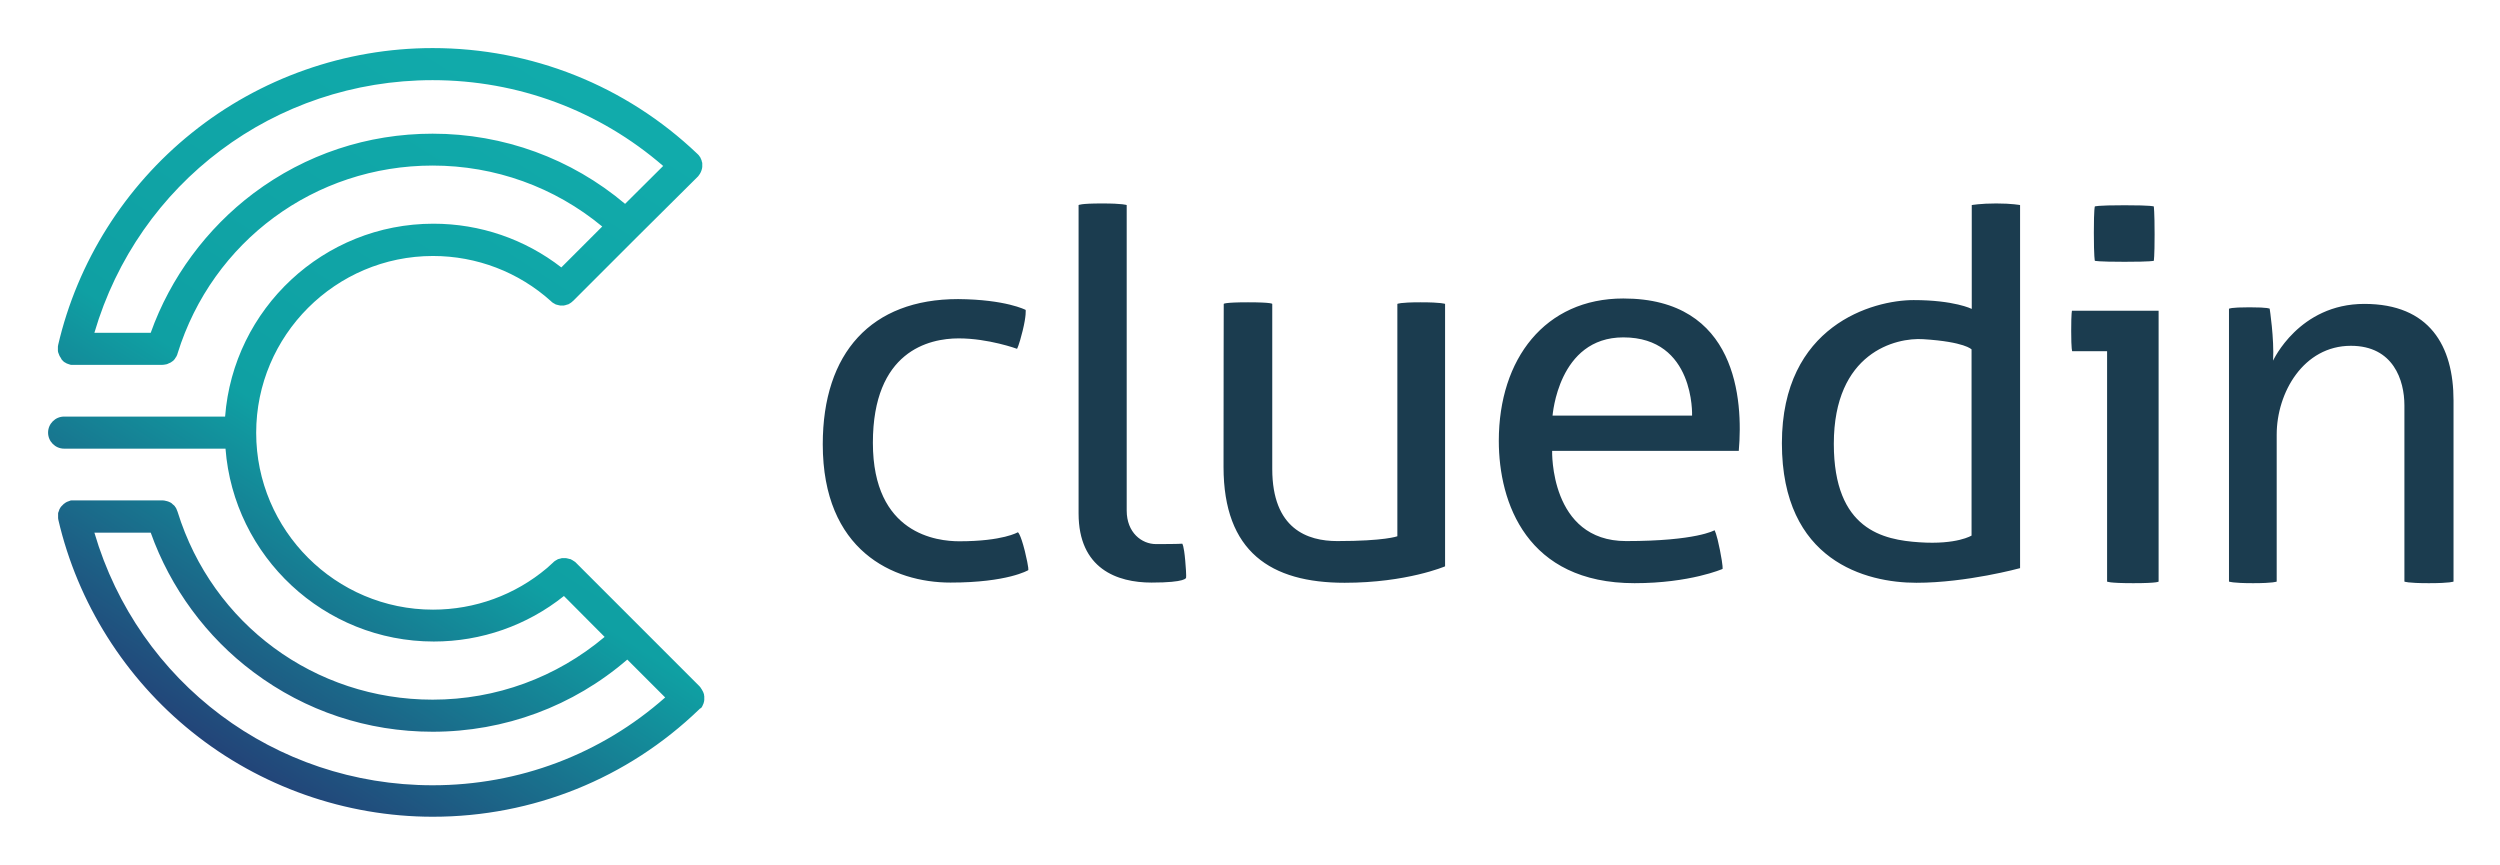
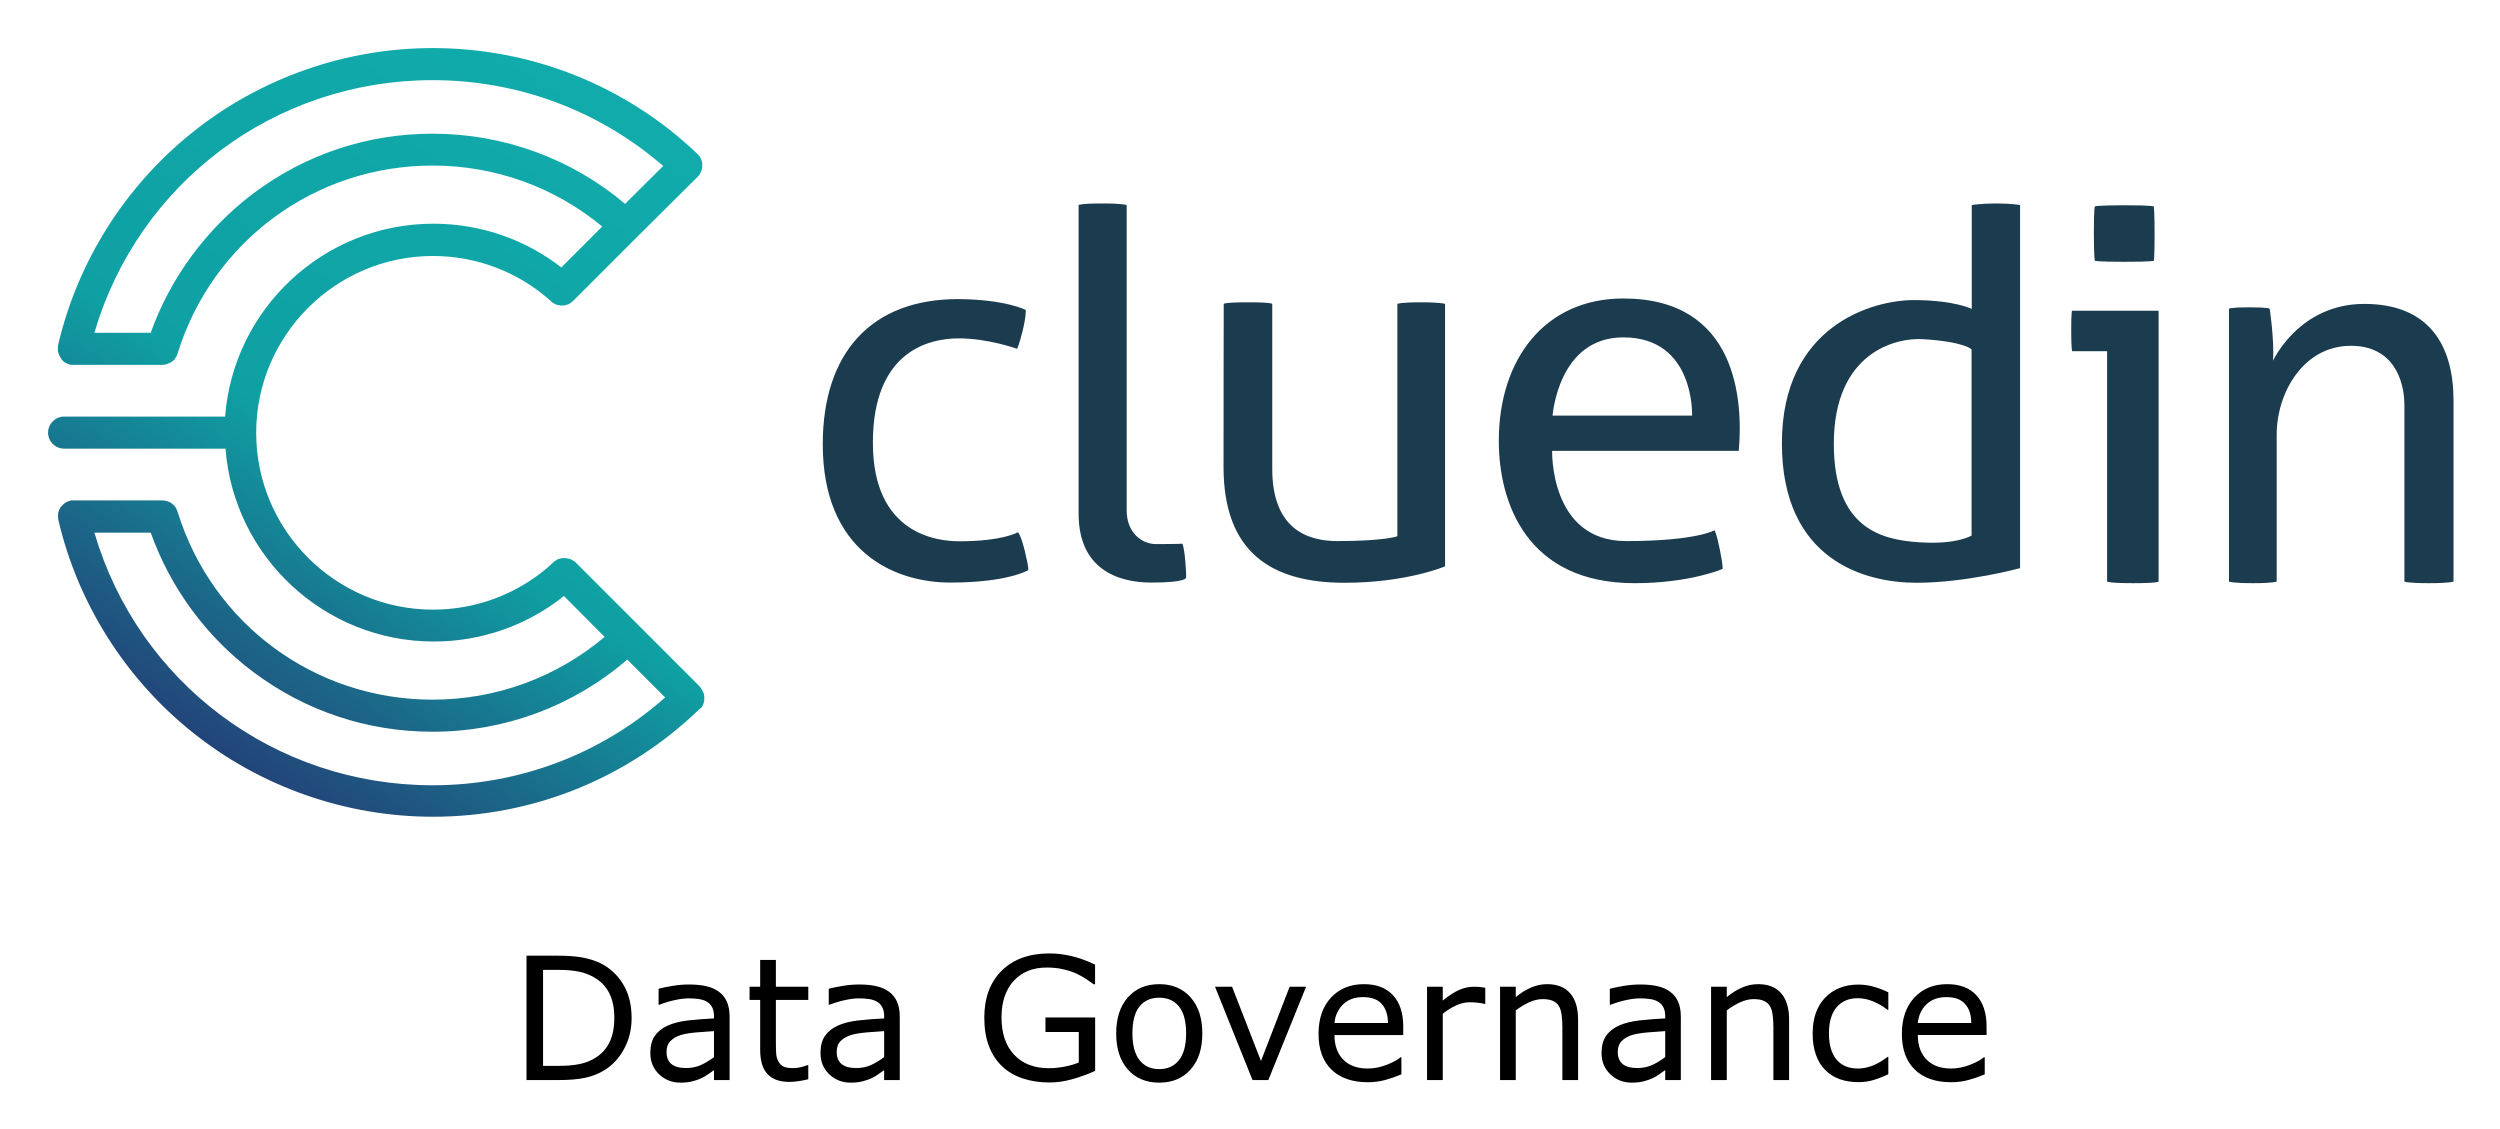
- <svg xmlns="http://www.w3.org/2000/svg" role="img" viewBox="-23.98 -23.98 1246.96 430.96">
-   <path fill="#1B3C4F" d="M487.6 130.6s.4 2.7-1.5 10.4-2.8 9-2.8 9-14.2-5.2-29.1-5.2-42.8 6.4-42.8 52.1 32.2 49.1 43.1 49.1c21.8 0 29.2-4.5 29.2-4.5s1.2.3 3.5 9.4c2.2 9.1 1.7 9.5 1.7 9.5s-10.2 6.2-38.8 6.2-63.7-15.9-63.7-69c0-45.6 24.2-72.4 67.5-72.4 23.9.2 33.7 5.4 33.7 5.4zM514 78.3s.8-.8 11.6-.8 12.4.8 12.4.8v152.4c0 11 7.5 16.7 14.6 16.7 11.7 0 13.1-.2 13.1-.2s.8.5 1.5 8.5.4 8.5.4 8.5.2 2.4-17.2 2.4c-17.2 0-36.4-6.9-36.4-34.5V78.3zm72.4 49.3s.1-.8 12.1-.8c12.1 0 12.1.8 12.1.8v82.3c0 30 17.6 36 32.4 36 23.8 0 30-2.4 30-2.4V127.6s1-.8 11.6-.8 12.2.8 12.2.8v130.9s-19.1 8.2-50.1 8.2c-36.8 0-60.4-15.4-60.4-57.8s.1-81.3.1-81.3zm256.9 73.2c2.2-25.3-.9-75.9-57.6-75.9-39 0-62.1 30.1-62.1 71 0 30.8 13.9 71 67.7 71 27.7 0 43.9-7.1 43.9-7.1s.4-.8-1.3-9.4-2.7-9.9-2.7-9.9-9 5.4-44.1 5.4c-38.2 0-36.9-45-36.9-45h93.1zm-57.6-56.5c35.8 0 34.3 39 34.3 39h-69.6c.1 0 2.7-39 35.3-39zm173.8-66v51.8s-8.7-4.4-29-4.4-65.7 12.6-65.7 71.4 42 69.6 67.1 69.6 51.7-7.3 51.7-7.3V78.3s-4.1-.8-11.9-.8-12.2.8-12.2.8zm0 164.8s-7.3 4.7-26.2 3.4c-17.8-1.2-42.6-6.1-42.6-49.1 0-45.6 30.9-53.1 44.6-52.2 20.8 1.3 24.1 5.1 24.1 5.1v92.8zm50-112.1h43.2v135.1s-.2.8-12.6.8-13.1-.8-13.1-.8V151.2h-17.4s-.5-.6-.5-10.1.4-10.1.4-10.1zm40.8-24.9s-1.1.5-14.6.5-14.8-.5-14.8-.5-.5-1.5-.5-14 .5-13.1.5-13.1.6-.6 14.8-.6 14.6.6 14.6.6.4 2.6.4 14-.4 13.1-.4 13.1zm37.6 23.9s.4-.7 10.1-.7 10.1.7 10.1.7 2.3 14.8 1.7 25.9c0 0 12.9-28.3 45.5-28.3s44.5 21 44.5 48.2v90.3s-1.5.8-12.3.8c-10.9 0-12.2-.8-12.2-.8v-87.9c0-12.5-5.5-29.7-26.7-29.7-23.6 0-37 23.3-37 44.3v73.3s-1.4.8-11.8.8-12-.8-12-.8V130z" />
-   <linearGradient id="a" x1="79.397" x2="290.514" y1="361.944" y2="34.079" gradientUnits="userSpaceOnUse">
+ <svg xmlns="http://www.w3.org/2000/svg" role="img" viewBox="-23.98 -23.98 1246.96 562.96">
+   <path fill="#1b3c4f" d="M487.6 130.6s.4 2.7-1.5 10.4-2.8 9-2.8 9-14.2-5.2-29.1-5.2c-14.9 0-42.8 6.4-42.8 52.1s32.2 49.1 43.1 49.1c21.8 0 29.2-4.5 29.2-4.5s1.2.3 3.5 9.4c2.2 9.1 1.7 9.5 1.7 9.5s-10.2 6.2-38.8 6.2c-28.6 0-63.7-15.9-63.7-69 0-45.6 24.2-72.4 67.5-72.4 23.9.2 33.7 5.4 33.7 5.4zM514 78.3s.8-.8 11.6-.8c10.8 0 12.4.8 12.4.8v152.4c0 11 7.5 16.7 14.6 16.7 11.7 0 13.1-.2 13.1-.2s.8.5 1.5 8.5.4 8.5.4 8.5.2 2.4-17.2 2.4c-17.2 0-36.4-6.9-36.4-34.5zm72.4 49.3s.1-.8 12.1-.8c12.1 0 12.1.8 12.1.8v82.3c0 30 17.6 36 32.4 36 23.8 0 30-2.4 30-2.4V127.6s1-.8 11.6-.8 12.2.8 12.2.8v130.9s-19.1 8.2-50.1 8.2c-36.8 0-60.4-15.4-60.4-57.8s.1-81.3.1-81.3zm256.9 73.2c2.2-25.3-.9-75.9-57.6-75.9-39 0-62.1 30.1-62.1 71 0 30.8 13.9 71 67.7 71 27.7 0 43.9-7.1 43.9-7.1s.4-.8-1.3-9.4c-1.7-8.6-2.7-9.9-2.7-9.9s-9 5.4-44.1 5.4c-38.2 0-36.9-45-36.9-45h93.1zm-57.6-56.5c35.8 0 34.3 39 34.3 39h-69.6c.1 0 2.7-39 35.3-39zm173.8-66v51.8s-8.7-4.4-29-4.4-65.7 12.6-65.7 71.4c0 58.8 42 69.6 67.1 69.6 25.1 0 51.7-7.3 51.7-7.3V78.3s-4.1-.8-11.9-.8c-7.8 0-12.2.8-12.2.8zm0 164.8s-7.3 4.7-26.2 3.4c-17.8-1.2-42.6-6.1-42.6-49.1 0-45.6 30.9-53.1 44.6-52.2 20.8 1.3 24.1 5.1 24.1 5.1v92.8zm50-112.1h43.2v135.1s-.2.8-12.6.8-13.1-.8-13.1-.8V151.2h-17.4s-.5-.6-.5-10.1.4-10.1.4-10.1zm40.8-24.9s-1.1.5-14.6.5-14.8-.5-14.8-.5-.5-1.5-.5-14 .5-13.1.5-13.1.6-.6 14.8-.6c14.2 0 14.6.6 14.6.6s.4 2.6.4 14-.4 13.1-.4 13.1zm37.6 23.9s.4-.7 10.1-.7 10.1.7 10.1.7 2.3 14.8 1.7 25.9c0 0 12.9-28.3 45.5-28.3s44.5 21 44.5 48.2v90.3s-1.5.8-12.3.8c-10.9 0-12.2-.8-12.2-.8v-87.9c0-12.5-5.5-29.7-26.7-29.7-23.6 0-37 23.3-37 44.3v73.3s-1.4.8-11.8.8-12-.8-12-.8V130z" />
+   <linearGradient id="a" x1="79.397" x2="290.513" y1="361.944" y2="34.079" gradientUnits="userSpaceOnUse">
    <stop offset="0" stop-color="#243d75" />
    <stop offset=".435" stop-color="#0fa0a3" />
    <stop offset="1" stop-color="#11abab" />
  </linearGradient>
  <path fill="url(#a)" d="M325.5 329.4s0-.1 0 0c.2-.2.3-.4.5-.6.1-.2.3-.4.4-.7.1-.2.2-.5.3-.7.1-.2.2-.5.3-.7v-.1c.1-.2.1-.4.2-.7v-.1c0-.2.1-.4.1-.6v-.2-.6-.1-.1-.5-.3c0-.2 0-.3-.1-.5v-.3c0-.2-.1-.4-.1-.5 0-.1 0-.1-.1-.2-.1-.2-.1-.4-.2-.6 0-.1 0-.1-.1-.2l-.3-.6s0-.1-.1-.1l-.3-.6s0-.1-.1-.1c-.1-.2-.2-.3-.3-.5 0-.1-.1-.1-.1-.2l-.3-.3c-.1-.1-.1-.2-.2-.3l-31.1-31.1-30.6-30.6-.3-.3c-.1-.1-.2-.2-.3-.2-.1-.1-.2-.2-.3-.2-.1-.1-.2-.2-.3-.2-.1-.1-.2-.1-.3-.2-.1-.1-.2-.1-.3-.2-.1-.1-.2-.1-.4-.2-.1-.1-.2-.1-.3-.2-.1-.1-.2-.1-.4-.1-.1 0-.2-.1-.4-.1-.1 0-.2-.1-.4-.1-.1 0-.2-.1-.4-.1-.1 0-.2 0-.4-.1-.1 0-.3 0-.4-.1h-2c-.1 0-.3 0-.4.1-.1 0-.2.1-.4.1-.1 0-.2.1-.4.1-.1 0-.2.1-.4.1-.1 0-.2.1-.4.1-.1 0-.2.1-.4.2-.1.1-.2.1-.3.2-.1.1-.2.1-.4.2-.1.1-.2.1-.3.2-.1.1-.2.2-.3.2-.1.1-.2.1-.3.2l-.3.3-.2.2c-1 .9-2.1 1.9-3.1 2.8-15.9 13.4-35.9 20.7-56.8 20.7-48.6 0-88.2-39.6-88.2-88.2s39.6-88.2 88.2-88.2c21.8 0 42.7 8 58.9 22.6l.1.1.3.3c.1.1.2.1.3.2.1.1.2.2.3.2.1.1.2.1.3.2.1.1.2.1.4.2.1.1.2.1.3.2.1.1.2.1.4.2.1 0 .2.1.4.1.1 0 .2.1.4.1.1 0 .2.1.4.1.1 0 .2.1.4.1.1 0 .3 0 .4.1h2c.1 0 .2 0 .4-.1.1 0 .3 0 .4-.1.1 0 .2-.1.3-.1.1 0 .3-.1.4-.1.1 0 .2-.1.3-.1.1 0 .3-.1.4-.1.1 0 .2-.1.3-.2.1-.1.2-.1.4-.2.1-.1.2-.1.3-.2.1-.1.2-.1.3-.2.1-.1.3-.2.4-.3.1-.1.2-.1.2-.2.2-.2.4-.3.6-.5l31.6-31.6L324 64.2c.2-.2.4-.4.5-.6.9-1.1 1.4-2.3 1.7-3.6v-.1c0-.2.1-.4.1-.6V59v-.5-.2-.5-.3c0-.2 0-.3-.1-.5 0-.1 0-.2-.1-.3 0-.2-.1-.3-.1-.5 0-.1-.1-.2-.1-.3-.1-.2-.1-.3-.2-.5 0-.1-.1-.2-.1-.2-.1-.2-.1-.3-.2-.5 0-.1-.1-.2-.1-.2-.1-.1-.2-.3-.3-.4-.1-.1-.1-.2-.2-.3-.1-.1-.2-.2-.3-.4l-.3-.3c-.1-.1-.1-.2-.2-.2 0 0-.1 0-.1-.1l-.1-.1C288.1 18.7 241.2 0 191.8 0c-43.6 0-86.2 15-120.1 42.3C38.3 69.1 14.6 106.7 5 148.2v.1c0 .2-.1.4-.1.6v2.1c0 .2.1.5.1.7 0 .1 0 .1.1.2.1.2.1.4.2.6 0 .1.1.2.1.2.1.2.1.4.2.5 0 .1.1.2.1.3.1.2.2.3.3.5.1.1.1.2.2.3.1.2.2.3.3.5 0 .1.1.1.1.2v.1c.2.2.3.4.5.6l.6.6.2.2c.2.1.3.2.5.3.1.1.2.1.2.1.2.1.3.2.5.3.1 0 .2.1.2.1.2.1.4.2.6.2.1 0 .2.1.2.1.2.1.4.1.6.2.1 0 .2 0 .2.1.2 0 .4.1.6.1H57c.5 0 1.1-.1 1.6-.2.2 0 .3-.1.5-.1.1 0 .2 0 .3-.1.2-.1.4-.1.5-.2.1 0 .1 0 .2-.1.2-.1.3-.2.5-.2.1 0 .1-.1.2-.1.1-.1.3-.2.4-.2.1-.1.2-.1.3-.2.1-.1.2-.2.3-.2.1-.1.2-.2.3-.2l.2-.2c.1-.1.2-.2.4-.3.1-.1.1-.1.1-.2l.4-.4s.1-.1.1-.2c.1-.2.2-.3.3-.5.1-.1.1-.2.2-.2.1-.1.2-.3.2-.4.3-.5.5-1 .6-1.5 17.4-56 68.5-93.7 127.2-93.7 31.1 0 60.8 10.7 84.6 30.4L256 109.4c-18.2-14.1-40.5-21.8-63.8-21.8-54.8 0-99.8 42.5-103.9 96.2H8c-4.4 0-8 3.6-8 8s3.6 8 8 8h80.5c4.1 53.7 49.1 96.2 103.9 96.2 23.7 0 46.5-8 64.9-22.7l20.3 20.4c-24 20.2-54.1 31.3-85.8 31.3-58.7 0-109.8-37.6-127.2-93.7l-.6-1.5c-.1-.1-.1-.2-.2-.4-.1-.1-.1-.2-.2-.3-.1-.2-.2-.3-.3-.4 0-.1-.1-.1-.1-.2-.1-.1-.2-.3-.4-.4l-.2-.2c-.1-.1-.2-.2-.4-.3l-.2-.2-.3-.3c-.1-.1-.2-.1-.3-.2-.1-.1-.2-.1-.3-.2-.1-.1-.2-.1-.4-.2-.1 0-.2-.1-.3-.1-.1-.1-.3-.1-.4-.2-.1 0-.2-.1-.3-.1-.1 0-.3-.1-.4-.1-.2-.1-.3-.1-.5-.1-.1 0-.2 0-.2-.1-.5-.1-1.1-.2-1.7-.2H11.7c-.2 0-.4.1-.6.1-.1 0-.2 0-.2.1-.2.1-.4.1-.6.2-.1 0-.2.1-.2.1-.2.1-.4.1-.6.2-.1 0-.2.1-.2.1-.2.1-.3.2-.5.3-.1 0-.2.1-.2.1-.2.1-.3.2-.5.4-.1 0-.1.1-.2.1l-.6.6-.6.6-.1.1c-.1.2-.2.3-.4.5 0 .1-.1.2-.1.2-.1.2-.2.3-.3.5 0 .1-.1.2-.1.2-.1.2-.2.4-.2.6 0 .1-.1.1-.1.2-.1.2-.1.4-.2.6 0 .1 0 .1-.1.2-.1.2-.1.5-.1.7v2.2c0 .2.1.4.1.6v.1c9.6 41.5 33.3 79.1 66.7 105.9 33.9 27.3 76.6 42.3 120.1 42.3 49.8 0 97-19 132.8-53.5l.2-.2.1-.1.1-.1.3-.3c0 .3.1.2.1.2zM191.8 42.7c-32.5 0-63.4 10.3-89.3 29.7C79.1 90 61 114.5 51.2 142H23.1C45 67.3 113 16 191.8 16c42.5 0 83 15.1 115 42.8l-19 18.9c-26.8-22.6-60.6-35-96-35zm0 325c-78.8 0-146.8-51.3-168.7-126h28.1c9.8 27.5 27.8 52.1 51.3 69.6 25.9 19.4 56.8 29.7 89.3 29.7 35.9 0 70.1-12.7 97.1-36l18.9 18.9c-32 28.3-72.9 43.8-116 43.8z" />
+   <path d="M291.057 483.778q0 8.458-3.708 15.333-3.667 6.875-9.792 10.667-4.25 2.625-9.5 3.792-5.208 1.167-13.75 1.167h-15.667v-62.042h15.5q9.083 0 14.417 1.333 5.375 1.292 9.083 3.583 6.333 3.958 9.875 10.542 3.542 6.583 3.542 15.625zm-8.625-.125q0-7.292-2.542-12.292-2.542-5-7.583-7.875-3.667-2.083-7.792-2.875-4.125-.833-9.875-.833h-7.75v47.875h7.75q5.958 0 10.375-.875 4.458-.875 8.167-3.25 4.625-2.958 6.917-7.792 2.333-4.833 2.333-12.083zm57.5 31.083h-7.792v-4.958q-1.042.708-2.833 2-1.75 1.25-3.417 2-1.958.958-4.5 1.583-2.542.667-5.958.667-6.292 0-10.667-4.167-4.375-4.167-4.375-10.625 0-5.292 2.25-8.542 2.292-3.292 6.5-5.167 4.25-1.875 10.208-2.542 5.958-.667 12.792-1v-1.208q0-2.667-.958-4.417-.917-1.75-2.667-2.75-1.667-.958-4-1.292-2.333-.333-4.875-.333-3.083 0-6.875.833-3.792.792-7.833 2.333h-.417v-7.958q2.292-.625 6.625-1.375 4.333-.75 8.542-.75 4.917 0 8.542.833 3.667.792 6.333 2.75 2.625 1.917 4 4.958 1.375 3.042 1.375 7.542zm-7.792-11.458v-12.958q-3.583.208-8.458.625-4.833.417-7.667 1.208-3.375.958-5.458 3-2.083 2-2.083 5.542 0 4 2.417 6.042 2.417 2 7.375 2 4.125 0 7.542-1.583 3.417-1.625 6.333-3.875zm47.042 11.042q-2.208.583-4.833.958-2.583.375-4.625.375-7.125 0-10.833-3.833-3.708-3.833-3.708-12.292v-24.75h-5.292v-6.583h5.292v-13.375h7.833v13.375h16.167v6.583h-16.167v21.208q0 3.667.167 5.75.167 2.042 1.167 3.833.917 1.667 2.5 2.458 1.625.75 4.917.75 1.917 0 4-.542 2.083-.583 3-.958h.417zm45.625.417h-7.792v-4.958q-1.042.708-2.833 2-1.75 1.25-3.417 2-1.958.958-4.5 1.583-2.542.667-5.958.667-6.292 0-10.667-4.167-4.375-4.167-4.375-10.625 0-5.292 2.25-8.542 2.292-3.292 6.5-5.167 4.25-1.875 10.208-2.542 5.958-.667 12.792-1v-1.208q0-2.667-.958-4.417-.917-1.75-2.667-2.75-1.667-.958-4-1.292-2.333-.333-4.875-.333-3.083 0-6.875.833-3.792.792-7.833 2.333h-.417v-7.958q2.292-.625 6.625-1.375 4.333-.75 8.542-.75 4.917 0 8.542.833 3.667.792 6.333 2.75 2.625 1.917 4 4.958 1.375 3.042 1.375 7.542zm-7.792-11.458v-12.958q-3.583.208-8.458.625-4.833.417-7.667 1.208-3.375.958-5.458 3-2.083 2-2.083 5.542 0 4 2.417 6.042 2.417 2 7.375 2 4.125 0 7.542-1.583 3.417-1.625 6.333-3.875zm105.25 6.875q-5.083 2.333-11.125 4.083-6 1.708-11.625 1.708-7.25 0-13.292-2-6.042-2-10.292-6-4.292-4.042-6.625-10.083-2.333-6.083-2.333-14.208 0-14.875 8.667-23.458 8.708-8.625 23.875-8.625 5.292 0 10.792 1.292 5.542 1.25 11.917 4.292v9.792h-.75q-1.292-1-3.75-2.625-2.458-1.625-4.833-2.708-2.875-1.292-6.542-2.125-3.625-.875-8.25-.875-10.417 0-16.5 6.708-6.042 6.667-6.042 18.083 0 12.042 6.333 18.75 6.333 6.667 17.25 6.667 4 0 7.958-.792 4-.792 7-2.042v-15.208h-16.625v-7.25h24.792zm53.458-18.667q0 11.375-5.833 17.958-5.833 6.583-15.625 6.583-9.875 0-15.708-6.583-5.792-6.583-5.792-17.958 0-11.375 5.792-17.958 5.833-6.625 15.708-6.625 9.792 0 15.625 6.625 5.833 6.583 5.833 17.958zm-8.083 0q0-9.042-3.542-13.417-3.542-4.417-9.833-4.417-6.375 0-9.917 4.417-3.5 4.375-3.5 13.417 0 8.75 3.542 13.292 3.542 4.5 9.875 4.5 6.25 0 9.792-4.458 3.583-4.5 3.583-13.333zm59.833-23.292l-18.833 46.542h-7.875l-18.708-46.542h8.5l14.417 37.042 14.292-37.042zm48.458 24.083h-34.292q0 4.292 1.292 7.5 1.292 3.167 3.542 5.208 2.167 2 5.125 3 3 1 6.583 1 4.75 0 9.542-1.875 4.833-1.917 6.875-3.75h.417v8.542q-3.958 1.667-8.083 2.792-4.125 1.125-8.667 1.125-11.583 0-18.083-6.25-6.5-6.292-6.5-17.833 0-11.417 6.208-18.125 6.25-6.708 16.417-6.708 9.417 0 14.5 5.5 5.125 5.5 5.125 15.625zm-7.625-6q-.042-6.167-3.125-9.542-3.042-3.375-9.292-3.375-6.292 0-10.042 3.708-3.708 3.708-4.208 9.208zm48.542-9.542h-.417q-1.75-.417-3.417-.583-1.625-.208-3.875-.208-3.625 0-7 1.625-3.375 1.583-6.5 4.125v33.042h-7.833v-46.542h7.833v6.875q4.667-3.75 8.208-5.292 3.583-1.583 7.292-1.583 2.042 0 2.958.125.917.083 2.75.375zm46.292 38h-7.833V488.236q0-3.208-.375-6-.375-2.833-1.375-4.417-1.042-1.75-3-2.583-1.958-.875-5.083-.875-3.208 0-6.708 1.583t-6.708 4.042v34.75h-7.833v-46.542h7.833v5.167q3.667-3.042 7.583-4.75 3.917-1.708 8.042-1.708 7.542 0 11.5 4.542 3.958 4.542 3.958 13.083zm51.25 0h-7.792v-4.958q-1.042.708-2.833 2-1.75 1.25-3.417 2-1.958.958-4.5 1.583-2.542.667-5.958.667-6.292 0-10.667-4.167-4.375-4.167-4.375-10.625 0-5.292 2.25-8.542 2.292-3.292 6.5-5.167 4.25-1.875 10.208-2.542 5.958-.667 12.792-1v-1.208q0-2.667-.958-4.417-.917-1.75-2.667-2.75-1.667-.958-4-1.292-2.333-.333-4.875-.333-3.083 0-6.875.833-3.792.792-7.833 2.333h-.417v-7.958q2.292-.625 6.625-1.375 4.333-.75 8.542-.75 4.917 0 8.542.833 3.667.792 6.333 2.75 2.625 1.917 4 4.958 1.375 3.042 1.375 7.542zm-7.792-11.458v-12.958q-3.583.208-8.458.625-4.833.417-7.667 1.208-3.375.958-5.458 3-2.083 2-2.083 5.542 0 4 2.417 6.042 2.417 2 7.375 2 4.125 0 7.542-1.583 3.417-1.625 6.333-3.875zm61.792 11.458h-7.833V488.236q0-3.208-.375-6-.375-2.833-1.375-4.417-1.042-1.75-3-2.583-1.958-.875-5.083-.875-3.208 0-6.708 1.583t-6.708 4.042v34.75h-7.833v-46.542h7.833v5.167q3.667-3.042 7.583-4.75 3.917-1.708 8.042-1.708 7.542 0 11.5 4.542 3.958 4.542 3.958 13.083zm49.5-2.917q-3.917 1.875-7.458 2.917-3.5 1.042-7.458 1.042-5.042 0-9.25-1.458-4.208-1.5-7.208-4.5-3.042-3-4.708-7.583-1.667-4.583-1.667-10.708 0-11.417 6.25-17.917 6.292-6.5 16.583-6.5 4 0 7.833 1.125 3.875 1.125 7.083 2.75v8.708h-.417q-3.583-2.792-7.417-4.292-3.792-1.5-7.417-1.5-6.667 0-10.542 4.5-3.833 4.458-3.833 13.125 0 8.417 3.75 12.958 3.792 4.5 10.625 4.5 2.375 0 4.833-.625t4.417-1.625q1.708-.875 3.208-1.833 1.5-1 2.375-1.708h.417zm49-19.542h-34.292q0 4.292 1.292 7.5 1.292 3.167 3.542 5.208 2.167 2 5.125 3 3 1 6.583 1 4.75 0 9.542-1.875 4.833-1.917 6.875-3.75h.417v8.542q-3.958 1.667-8.083 2.792-4.125 1.125-8.667 1.125-11.583 0-18.083-6.25-6.5-6.292-6.5-17.833 0-11.417 6.208-18.125 6.25-6.708 16.417-6.708 9.417 0 14.5 5.5 5.125 5.5 5.125 15.625zm-7.625-6q-.042-6.167-3.125-9.542-3.042-3.375-9.292-3.375-6.292 0-10.042 3.708-3.708 3.708-4.208 9.208z" />
</svg>
